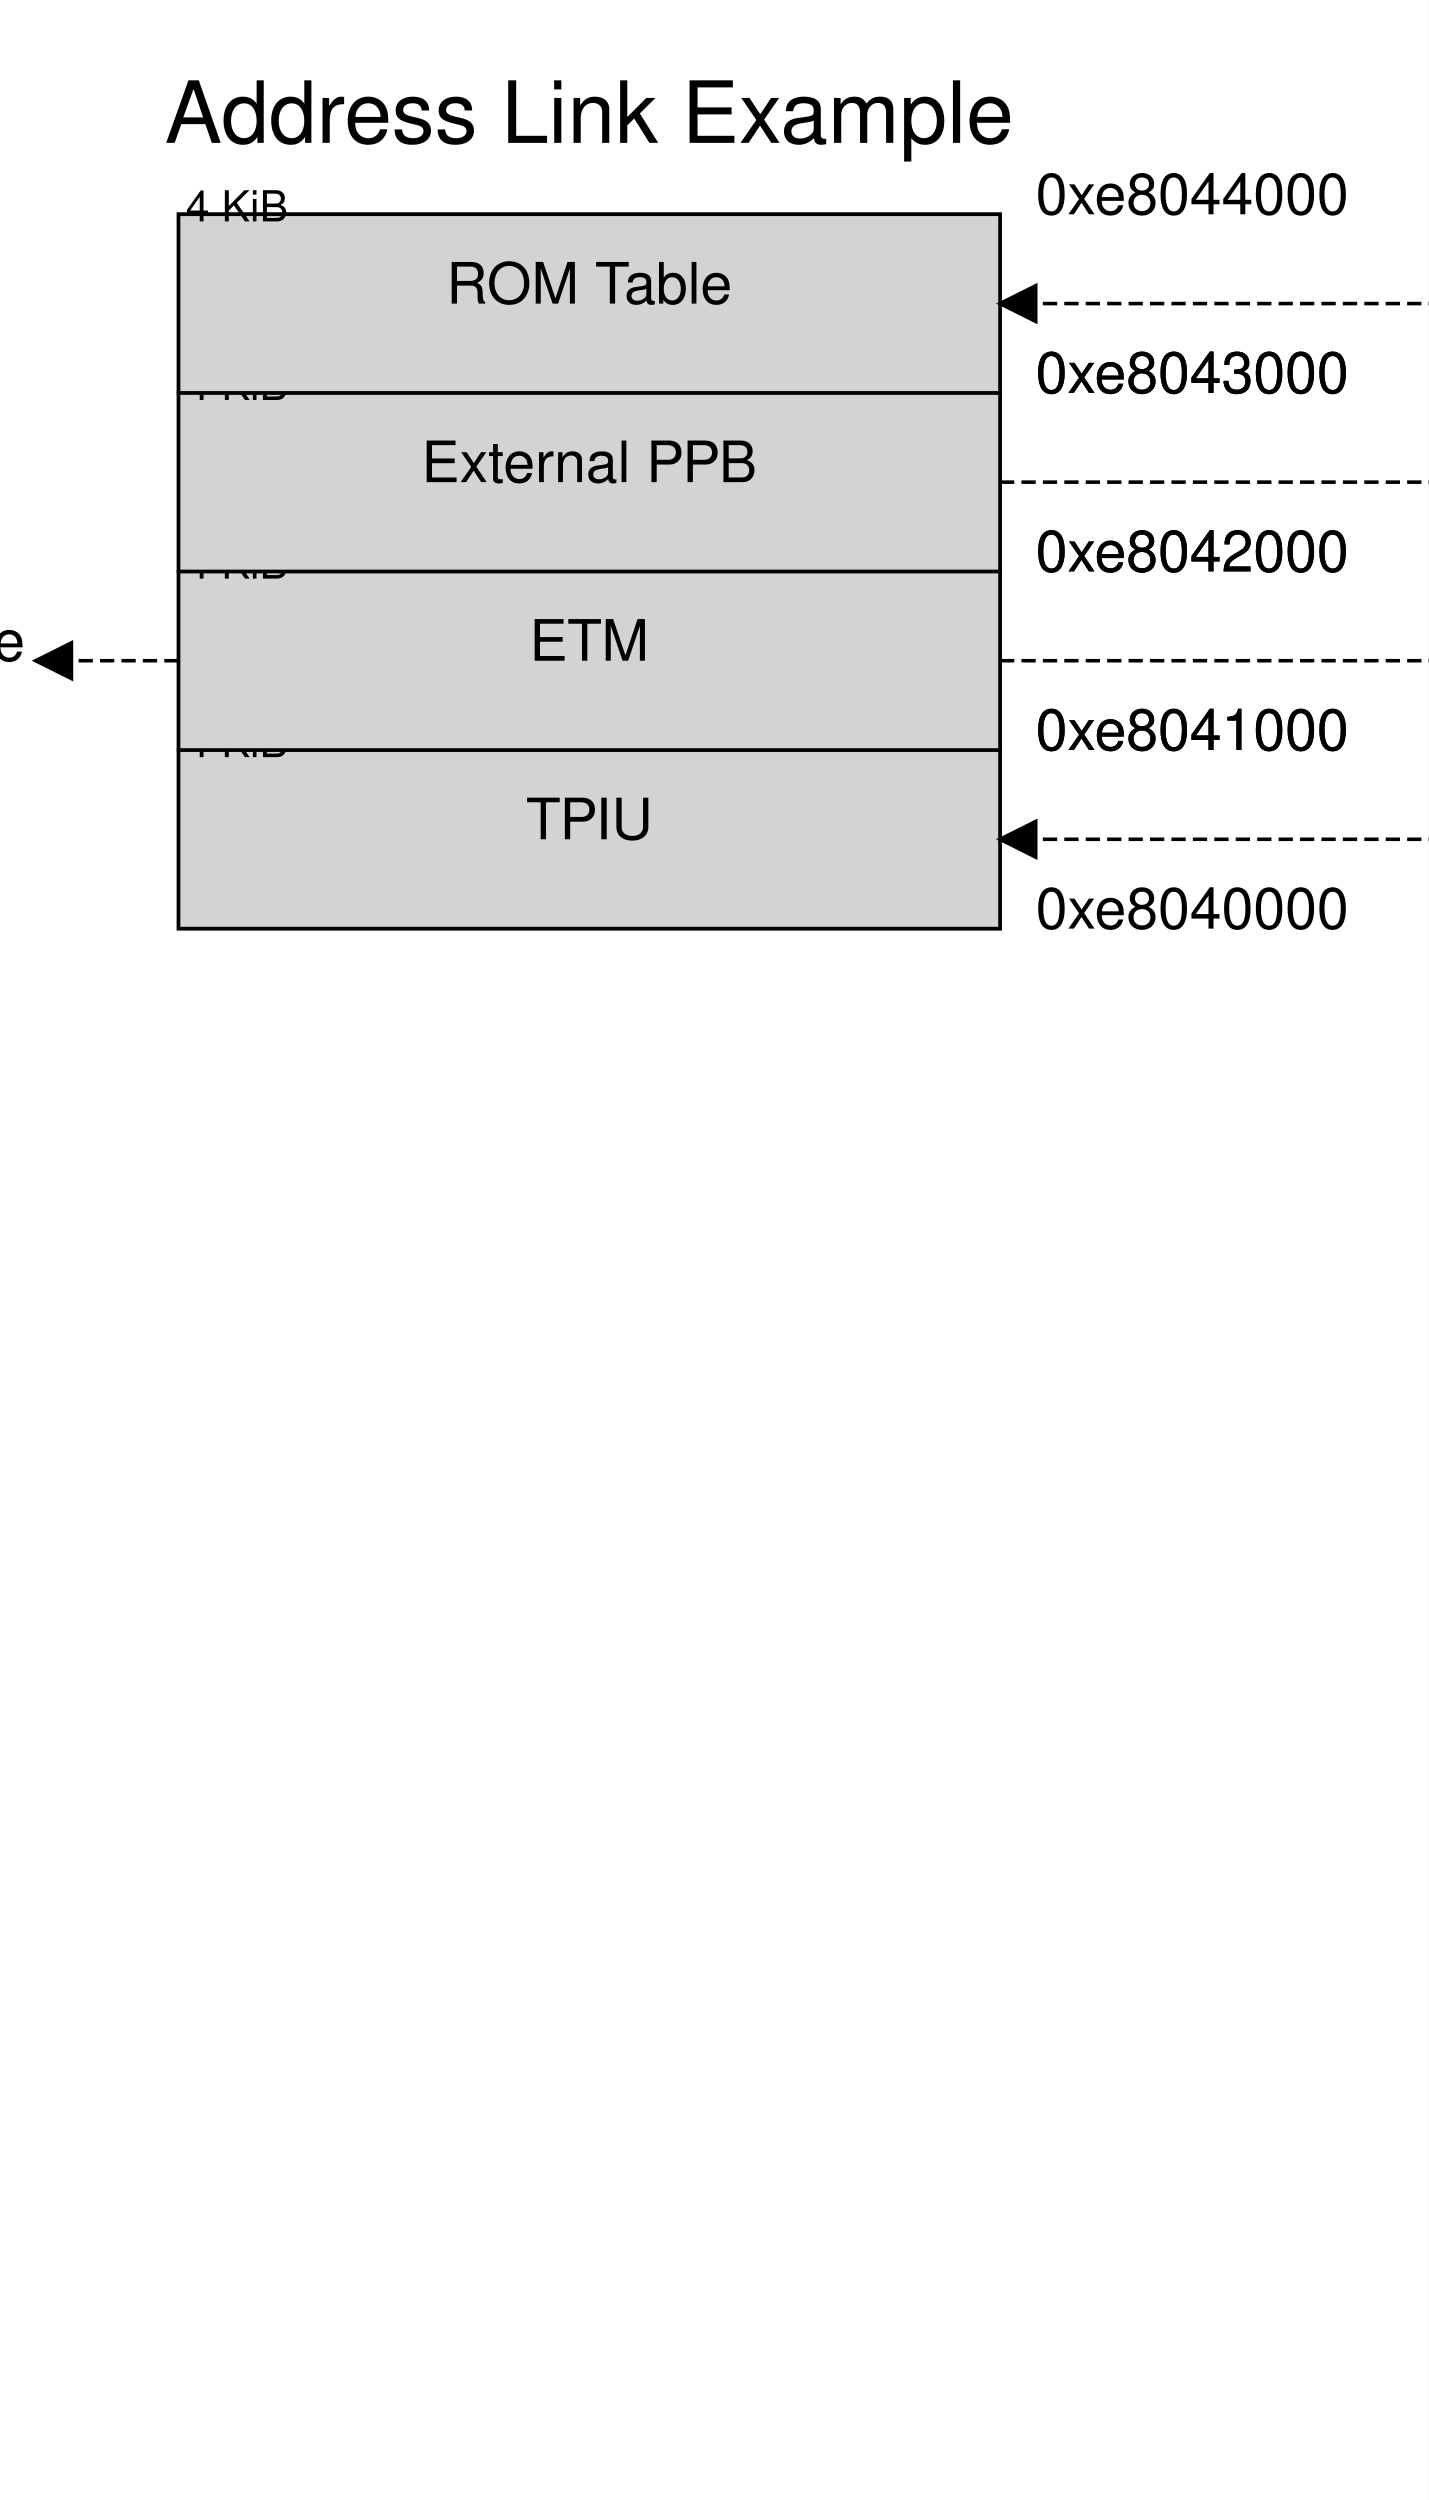
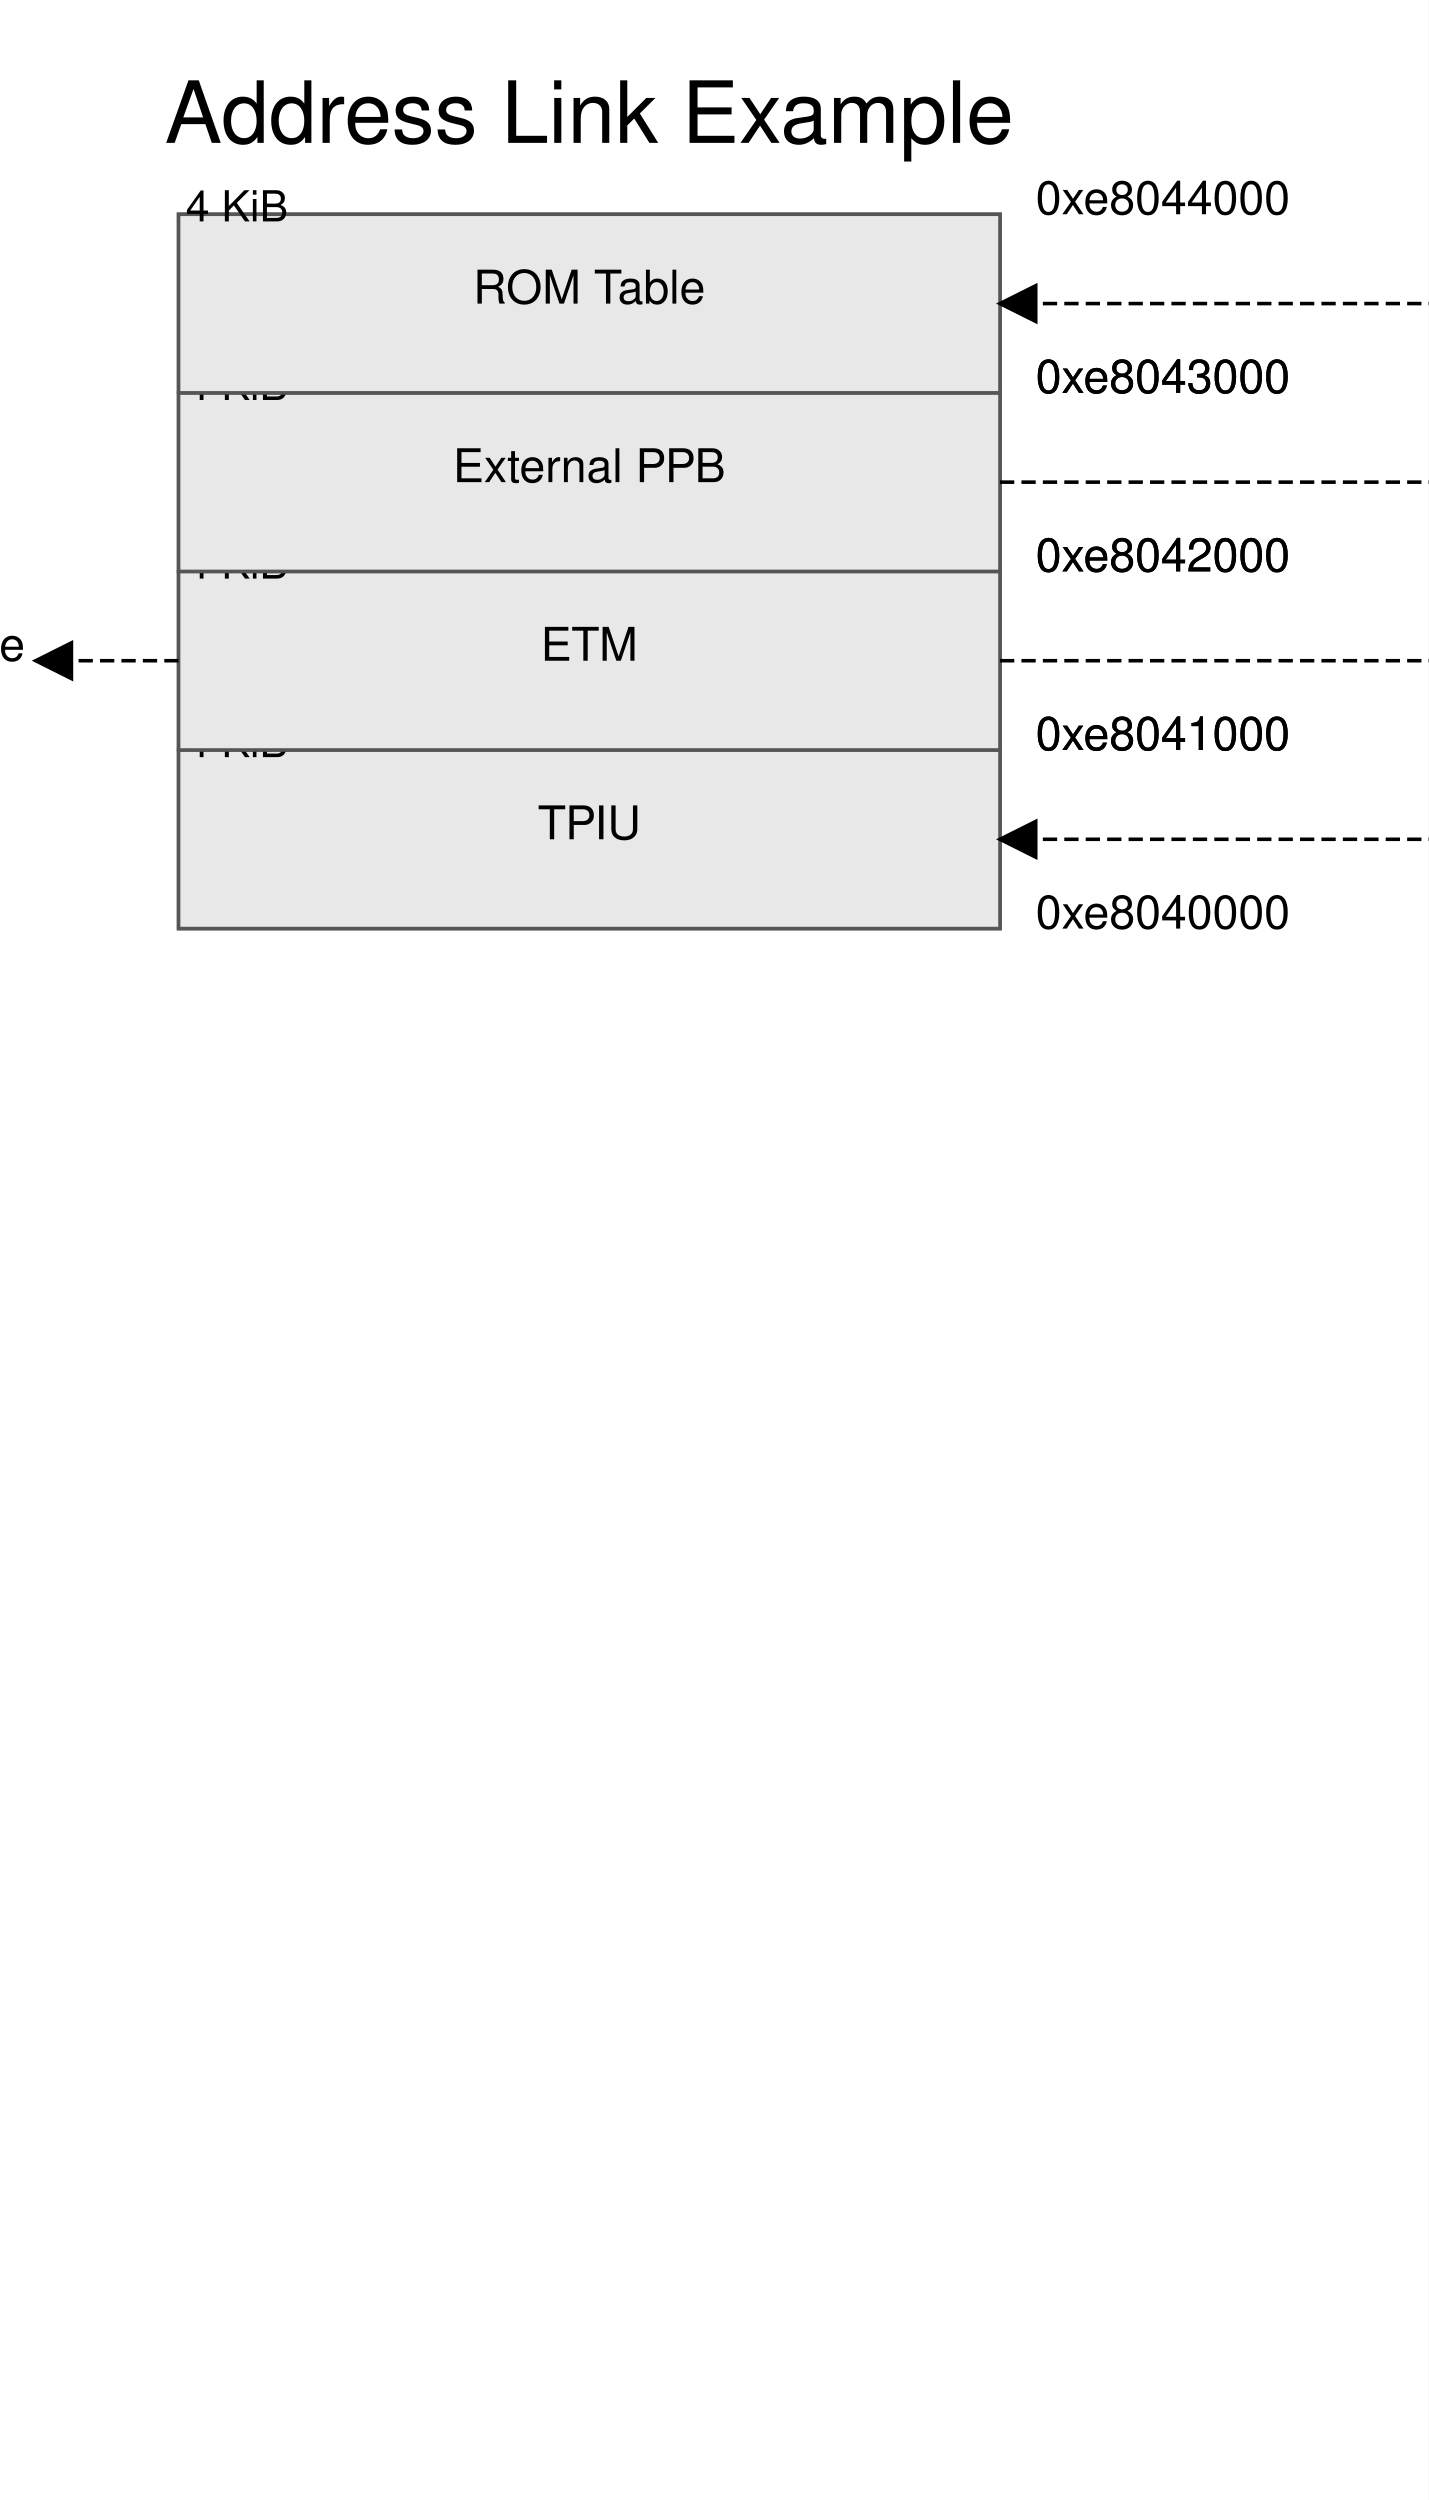
<svg xmlns="http://www.w3.org/2000/svg" width="400" height="700" viewBox="0 0 400 700">
-   <rect x="0" y="0" width="400" height="700" fill="white" />
+   <rect x="0" y="0" width="400" height="700" fill="#ffffff" />
  <g />
  <g>
-     <text x="115.0" y="-20" stroke="none" fill="black" stroke-width="0" font-size="24px" font-weight="normal" font-family="Helvetica" text-anchor="middle" alignment-baseline="middle" transform="translate(50.0,60.0)">Address Link Example</text>
+     <text x="115.0" y="-20" stroke="none" fill="#000000" stroke-width="0" font-size="24px" font-weight="normal" font-family="Helvetica" text-anchor="middle" alignment-baseline="middle" transform="translate(50.0,60.0)">Address Link Example</text>
    <g transform="translate(50.0,60.0)">
-       <rect x="0" y="0" width="230.0" height="200.0" fill="white" stroke="black" stroke-width="1" />
-       <rect x="0" y="150.0" width="230.0" height="50.0" fill="lightgrey" stroke="black" stroke-width="1" />
-       <text x="115.0" y="175.0" stroke="none" fill="black" stroke-width="0" font-size="16" font-weight="normal" font-family="Helvetica" text-anchor="middle" alignment-baseline="middle">TPIU</text>
-       <text x="240.0" y="200.0" stroke="none" fill="black" stroke-width="0" font-size="16" font-weight="normal" font-family="Helvetica" text-anchor="start" alignment-baseline="middle">0xe8040000</text>
-       <text x="240.0" y="150.0" stroke="none" fill="black" stroke-width="0" font-size="16" font-weight="normal" font-family="Helvetica" text-anchor="start" alignment-baseline="middle">0xe8041000</text>
-       <text x="2" y="152.0" stroke="none" fill="black" stroke-width="0" font-size="12px" font-weight="normal" font-family="Helvetica" text-anchor="start" alignment-baseline="hanging">4 KiB</text>
-       <rect x="0" y="100.0" width="230.0" height="50.0" fill="lightgrey" stroke="black" stroke-width="1" />
-       <text x="115.0" y="125.0" stroke="none" fill="black" stroke-width="0" font-size="16" font-weight="normal" font-family="Helvetica" text-anchor="middle" alignment-baseline="middle">ETM</text>
-       <text x="240.0" y="150.0" stroke="none" fill="black" stroke-width="0" font-size="16" font-weight="normal" font-family="Helvetica" text-anchor="start" alignment-baseline="middle">0xe8041000</text>
-       <text x="240.0" y="100.0" stroke="none" fill="black" stroke-width="0" font-size="16" font-weight="normal" font-family="Helvetica" text-anchor="start" alignment-baseline="middle">0xe8042000</text>
-       <text x="2" y="102.0" stroke="none" fill="black" stroke-width="0" font-size="12px" font-weight="normal" font-family="Helvetica" text-anchor="start" alignment-baseline="hanging">4 KiB</text>
-       <rect x="0" y="50.0" width="230.0" height="50.0" fill="lightgrey" stroke="black" stroke-width="1" />
-       <text x="115.0" y="75.0" stroke="none" fill="black" stroke-width="0" font-size="16" font-weight="normal" font-family="Helvetica" text-anchor="middle" alignment-baseline="middle">External PPB</text>
-       <text x="240.0" y="100.0" stroke="none" fill="black" stroke-width="0" font-size="16" font-weight="normal" font-family="Helvetica" text-anchor="start" alignment-baseline="middle">0xe8042000</text>
-       <text x="240.0" y="50.0" stroke="none" fill="black" stroke-width="0" font-size="16" font-weight="normal" font-family="Helvetica" text-anchor="start" alignment-baseline="middle">0xe8043000</text>
-       <text x="2" y="52.0" stroke="none" fill="black" stroke-width="0" font-size="12px" font-weight="normal" font-family="Helvetica" text-anchor="start" alignment-baseline="hanging">4 KiB</text>
-       <rect x="0" y="0.0" width="230.0" height="50.0" fill="lightgrey" stroke="black" stroke-width="1" />
-       <text x="115.0" y="25.0" stroke="none" fill="black" stroke-width="0" font-size="16" font-weight="normal" font-family="Helvetica" text-anchor="middle" alignment-baseline="middle">ROM Table</text>
-       <text x="240.0" y="50.0" stroke="none" fill="black" stroke-width="0" font-size="16" font-weight="normal" font-family="Helvetica" text-anchor="start" alignment-baseline="middle">0xe8043000</text>
-       <text x="240.0" y="0.0" stroke="none" fill="black" stroke-width="0" font-size="16" font-weight="normal" font-family="Helvetica" text-anchor="start" alignment-baseline="middle">0xe8044000</text>
-       <text x="2" y="2.0" stroke="none" fill="black" stroke-width="0" font-size="12px" font-weight="normal" font-family="Helvetica" text-anchor="start" alignment-baseline="hanging">4 KiB</text>
+       <rect x="0" y="0" width="230.0" height="200.0" fill="#ffffff" stroke="#555555" stroke-width="1" />
+       <rect x="0" y="150.0" width="230.0" height="50.0" fill="#e8e8e8" stroke="#555555" stroke-width="1" />
+       <text x="115.0" y="175.0" stroke="none" fill="#000000" stroke-width="0" font-size="13" font-weight="normal" font-family="Helvetica" text-anchor="middle" alignment-baseline="middle">TPIU</text>
+       <text x="240.0" y="200.0" stroke="none" fill="#000000" stroke-width="0" font-size="13" font-weight="normal" font-family="Helvetica" text-anchor="start" alignment-baseline="middle">0xe8040000</text>
+       <text x="240.0" y="150.0" stroke="none" fill="#000000" stroke-width="0" font-size="13" font-weight="normal" font-family="Helvetica" text-anchor="start" alignment-baseline="middle">0xe8041000</text>
+       <text x="2" y="152.0" stroke="none" fill="#000000" stroke-width="0" font-size="12px" font-weight="normal" font-family="Helvetica" text-anchor="start" alignment-baseline="hanging">4 KiB</text>
+       <rect x="0" y="100.0" width="230.0" height="50.0" fill="#e8e8e8" stroke="#555555" stroke-width="1" />
+       <text x="115.0" y="125.0" stroke="none" fill="#000000" stroke-width="0" font-size="13" font-weight="normal" font-family="Helvetica" text-anchor="middle" alignment-baseline="middle">ETM</text>
+       <text x="240.0" y="150.0" stroke="none" fill="#000000" stroke-width="0" font-size="13" font-weight="normal" font-family="Helvetica" text-anchor="start" alignment-baseline="middle">0xe8041000</text>
+       <text x="240.0" y="100.0" stroke="none" fill="#000000" stroke-width="0" font-size="13" font-weight="normal" font-family="Helvetica" text-anchor="start" alignment-baseline="middle">0xe8042000</text>
+       <text x="2" y="102.0" stroke="none" fill="#000000" stroke-width="0" font-size="12px" font-weight="normal" font-family="Helvetica" text-anchor="start" alignment-baseline="hanging">4 KiB</text>
+       <rect x="0" y="50.0" width="230.0" height="50.0" fill="#e8e8e8" stroke="#555555" stroke-width="1" />
+       <text x="115.0" y="75.0" stroke="none" fill="#000000" stroke-width="0" font-size="13" font-weight="normal" font-family="Helvetica" text-anchor="middle" alignment-baseline="middle">External PPB</text>
+       <text x="240.0" y="100.0" stroke="none" fill="#000000" stroke-width="0" font-size="13" font-weight="normal" font-family="Helvetica" text-anchor="start" alignment-baseline="middle">0xe8042000</text>
+       <text x="240.0" y="50.0" stroke="none" fill="#000000" stroke-width="0" font-size="13" font-weight="normal" font-family="Helvetica" text-anchor="start" alignment-baseline="middle">0xe8043000</text>
+       <text x="2" y="52.0" stroke="none" fill="#000000" stroke-width="0" font-size="12px" font-weight="normal" font-family="Helvetica" text-anchor="start" alignment-baseline="hanging">4 KiB</text>
+       <rect x="0" y="0.0" width="230.0" height="50.0" fill="#e8e8e8" stroke="#555555" stroke-width="1" />
+       <text x="115.0" y="25.0" stroke="none" fill="#000000" stroke-width="0" font-size="13" font-weight="normal" font-family="Helvetica" text-anchor="middle" alignment-baseline="middle">ROM Table</text>
+       <text x="240.0" y="50.0" stroke="none" fill="#000000" stroke-width="0" font-size="13" font-weight="normal" font-family="Helvetica" text-anchor="start" alignment-baseline="middle">0xe8043000</text>
+       <text x="240.0" y="0.0" stroke="none" fill="#000000" stroke-width="0" font-size="13" font-weight="normal" font-family="Helvetica" text-anchor="start" alignment-baseline="middle">0xe8044000</text>
+       <text x="2" y="2.0" stroke="none" fill="#000000" stroke-width="0" font-size="12px" font-weight="normal" font-family="Helvetica" text-anchor="start" alignment-baseline="hanging">4 KiB</text>
    </g>
  </g>
  <g>
    <g transform="translate(50.0,60.0)">
      <g>
        <g transform="translate(230.0,25.0)">
          <polyline points="0,-10 -5,-10 0,0 5,-10 0,-10" stroke="black" stroke-width="1" fill="black" transform="rotate(90,0,0)" />
        </g>
-         <text x="383.0" y="25.0" stroke="none" fill="black" stroke-width="0" font-size="16" font-weight="normal" font-family="Helvetica" text-anchor="start" alignment-baseline="middle">In direction</text>
+         <text x="383.0" y="25.0" stroke="none" fill="#000000" stroke-width="0" font-size="13" font-weight="normal" font-family="Helvetica" text-anchor="start" alignment-baseline="middle">In direction</text>
        <polyline points="230.0,25.0 380.0,25.0" stroke="black" stroke-dasharray="4,2" stroke-width="1" />
      </g>
      <g>
-         <text x="383.0" y="75.0" stroke="none" fill="black" stroke-width="0" font-size="16" font-weight="normal" font-family="Helvetica" text-anchor="start" alignment-baseline="middle">No direction</text>
+         <text x="383.0" y="75.0" stroke="none" fill="#000000" stroke-width="0" font-size="13" font-weight="normal" font-family="Helvetica" text-anchor="start" alignment-baseline="middle">No direction</text>
        <polyline points="230.0,75.0 380.0,75.0" stroke="black" stroke-dasharray="4,2" stroke-width="1" />
      </g>
      <g>
        <g transform="translate(380.0,125.0)">
          <polyline points="0,-10 -5,-10 0,0 5,-10 0,-10" stroke="black" stroke-width="1" fill="black" transform="rotate(270,0,0)" />
        </g>
-         <text x="383.0" y="125.0" stroke="none" fill="black" stroke-width="0" font-size="16" font-weight="normal" font-family="Helvetica" text-anchor="start" alignment-baseline="middle">Out direction</text>
+         <text x="383.0" y="125.0" stroke="none" fill="#000000" stroke-width="0" font-size="13" font-weight="normal" font-family="Helvetica" text-anchor="start" alignment-baseline="middle">Out direction</text>
        <polyline points="230.0,125.0 380.0,125.0" stroke="black" stroke-dasharray="4,2" stroke-width="1" />
      </g>
      <g>
        <g transform="translate(-40,125.0)">
          <polyline points="0,-10 -5,-10 0,0 5,-10 0,-10" stroke="black" stroke-width="1" fill="black" transform="rotate(90,0,0)" />
        </g>
-         <text x="-43" y="125.0" stroke="none" fill="black" stroke-width="0" font-size="16" font-weight="normal" font-family="Helvetica" text-anchor="end" alignment-baseline="middle">Label at left side</text>
+         <text x="-43" y="125.0" stroke="none" fill="#000000" stroke-width="0" font-size="13" font-weight="normal" font-family="Helvetica" text-anchor="end" alignment-baseline="middle">Label at left side</text>
        <polyline points="0,125.0 -40,125.0" stroke="black" stroke-dasharray="4,2" stroke-width="1" />
      </g>
      <g>
        <g transform="translate(230.0,175.0)">
          <polyline points="0,-10 -5,-10 0,0 5,-10 0,-10" stroke="black" stroke-width="1" fill="black" transform="rotate(90,0,0)" />
        </g>
        <g transform="translate(380.0,175.0)">
          <polyline points="0,-10 -5,-10 0,0 5,-10 0,-10" stroke="black" stroke-width="1" fill="black" transform="rotate(270,0,0)" />
        </g>
-         <text x="383.0" y="175.0" stroke="none" fill="black" stroke-width="0" font-size="16" font-weight="normal" font-family="Helvetica" text-anchor="start" alignment-baseline="middle">In and Out directions</text>
+         <text x="383.0" y="175.0" stroke="none" fill="#000000" stroke-width="0" font-size="13" font-weight="normal" font-family="Helvetica" text-anchor="start" alignment-baseline="middle">In and Out directions</text>
        <polyline points="230.0,175.0 380.0,175.0" stroke="black" stroke-dasharray="4,2" stroke-width="1" />
      </g>
    </g>
  </g>
  <g>
    <g transform="translate(50.0,60.0)">
      <g />
      <g />
      <g />
      <g />
    </g>
  </g>
</svg>
